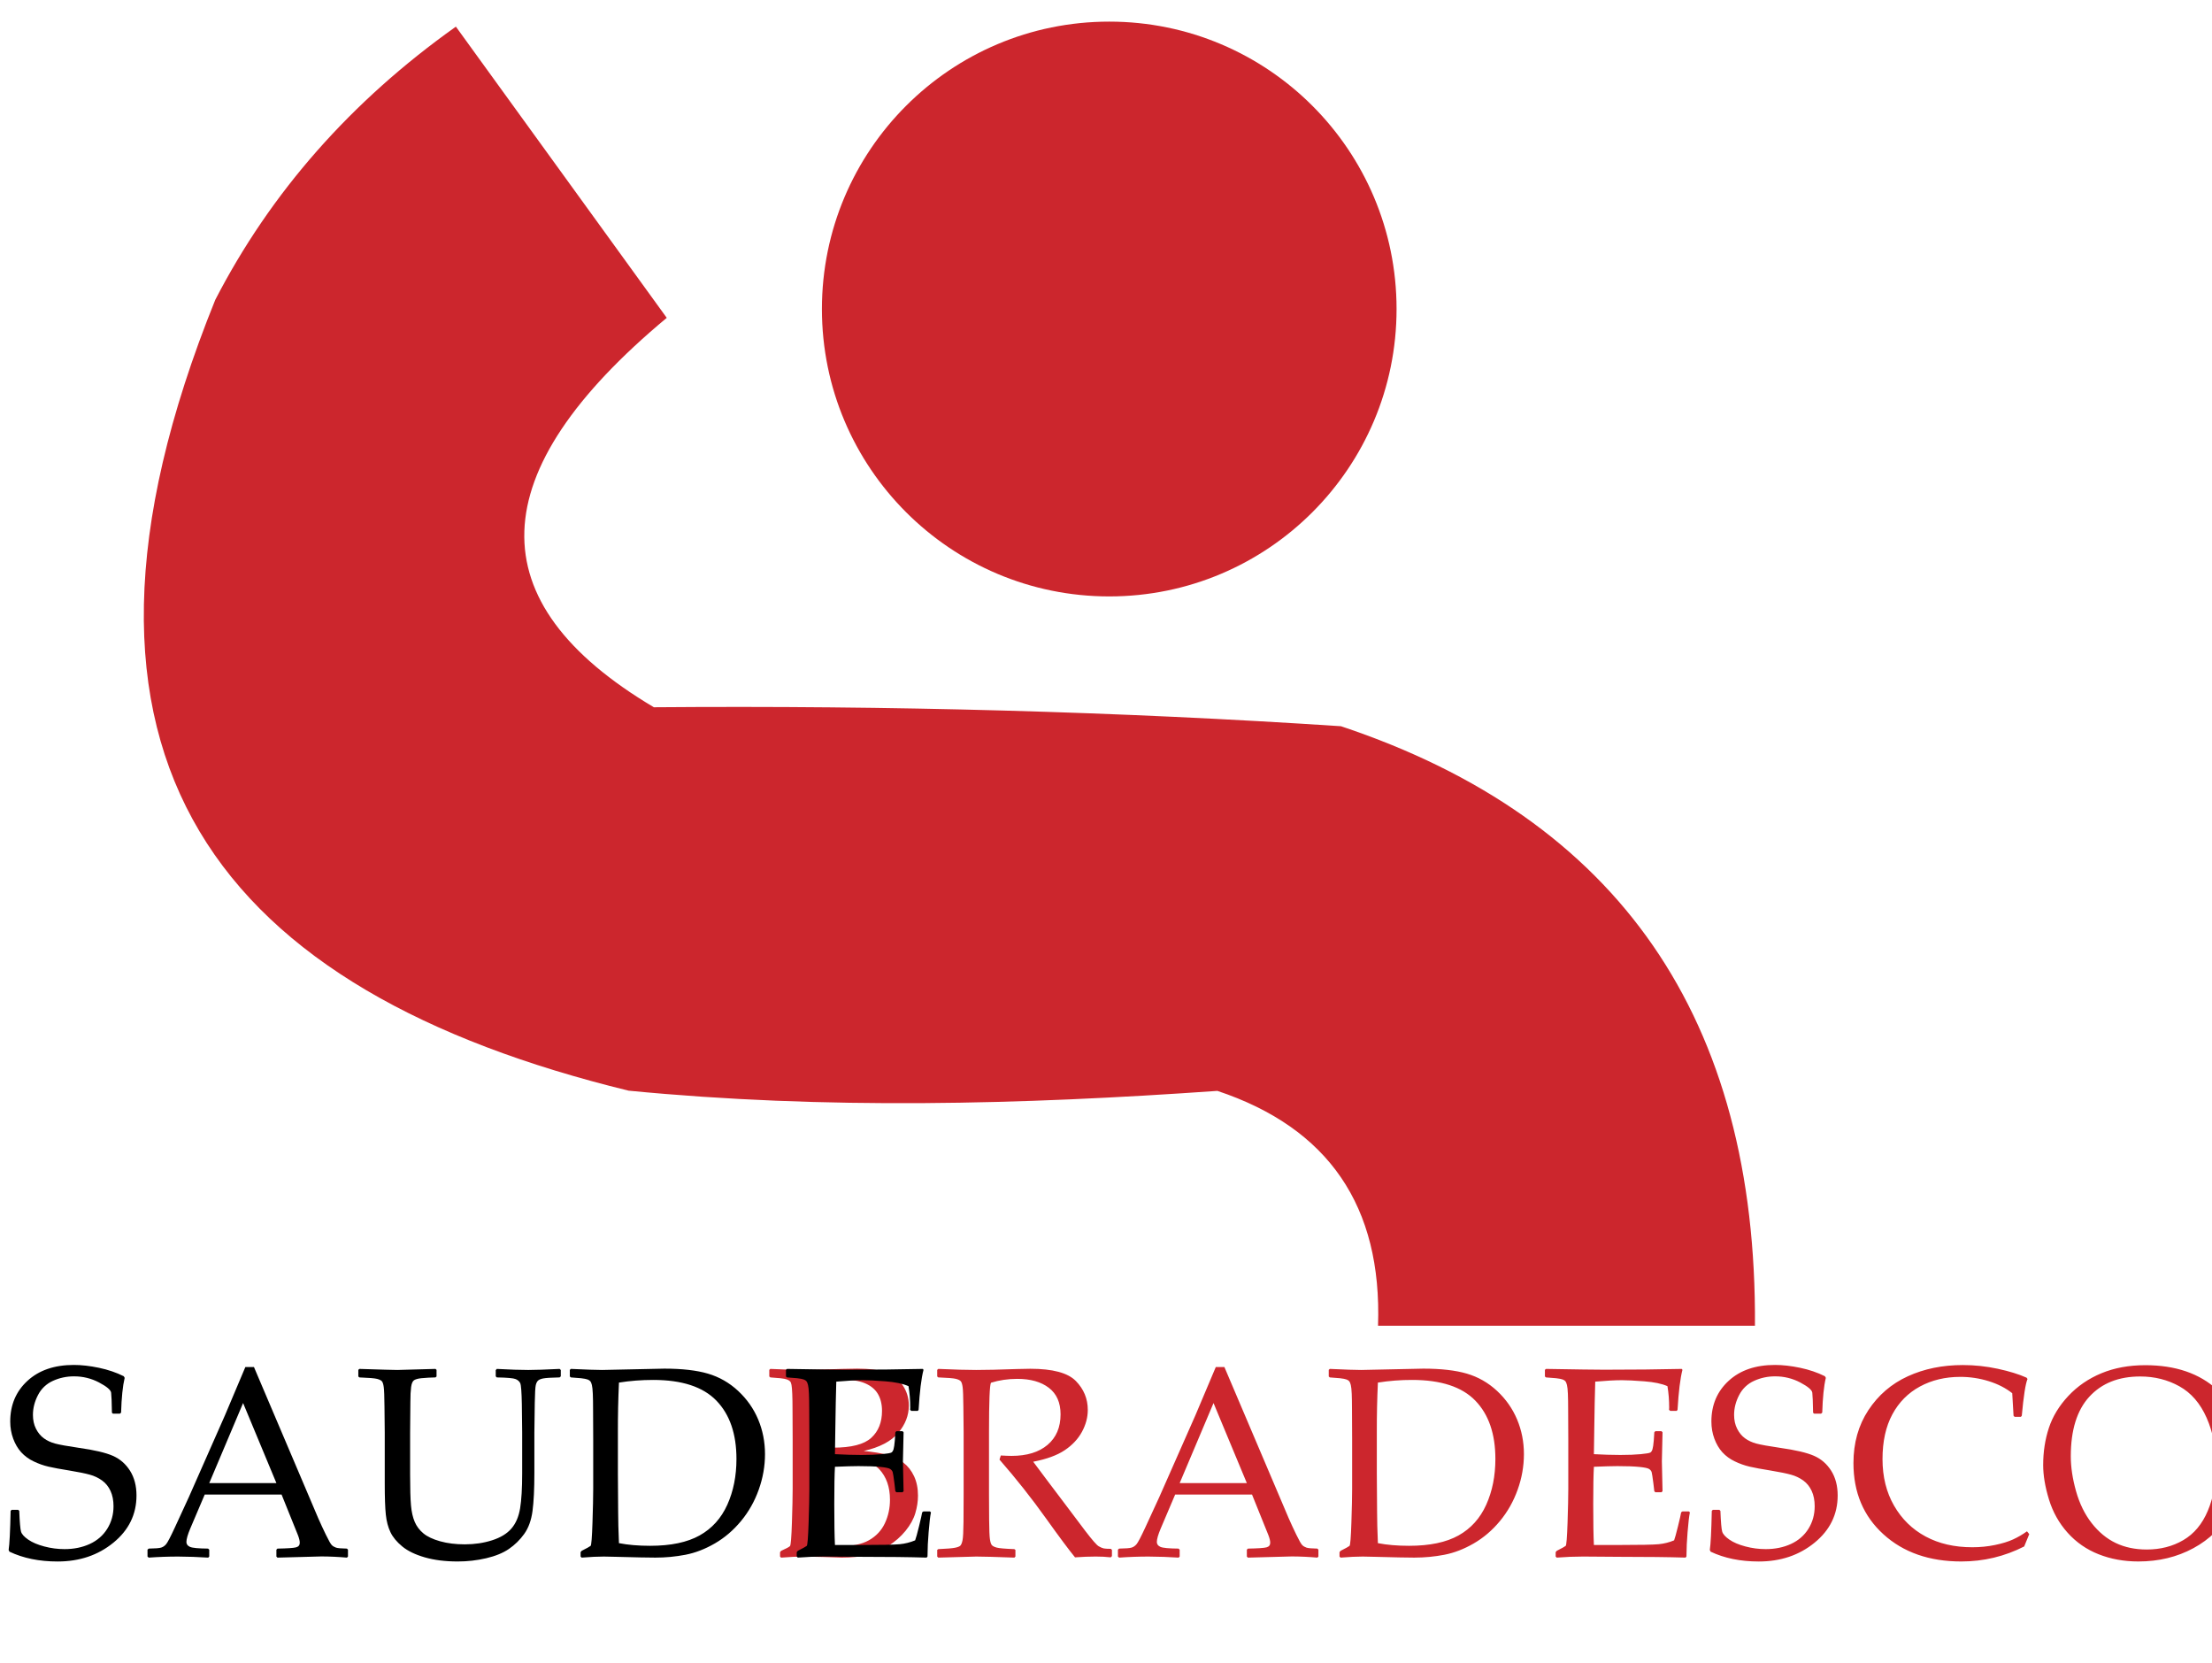
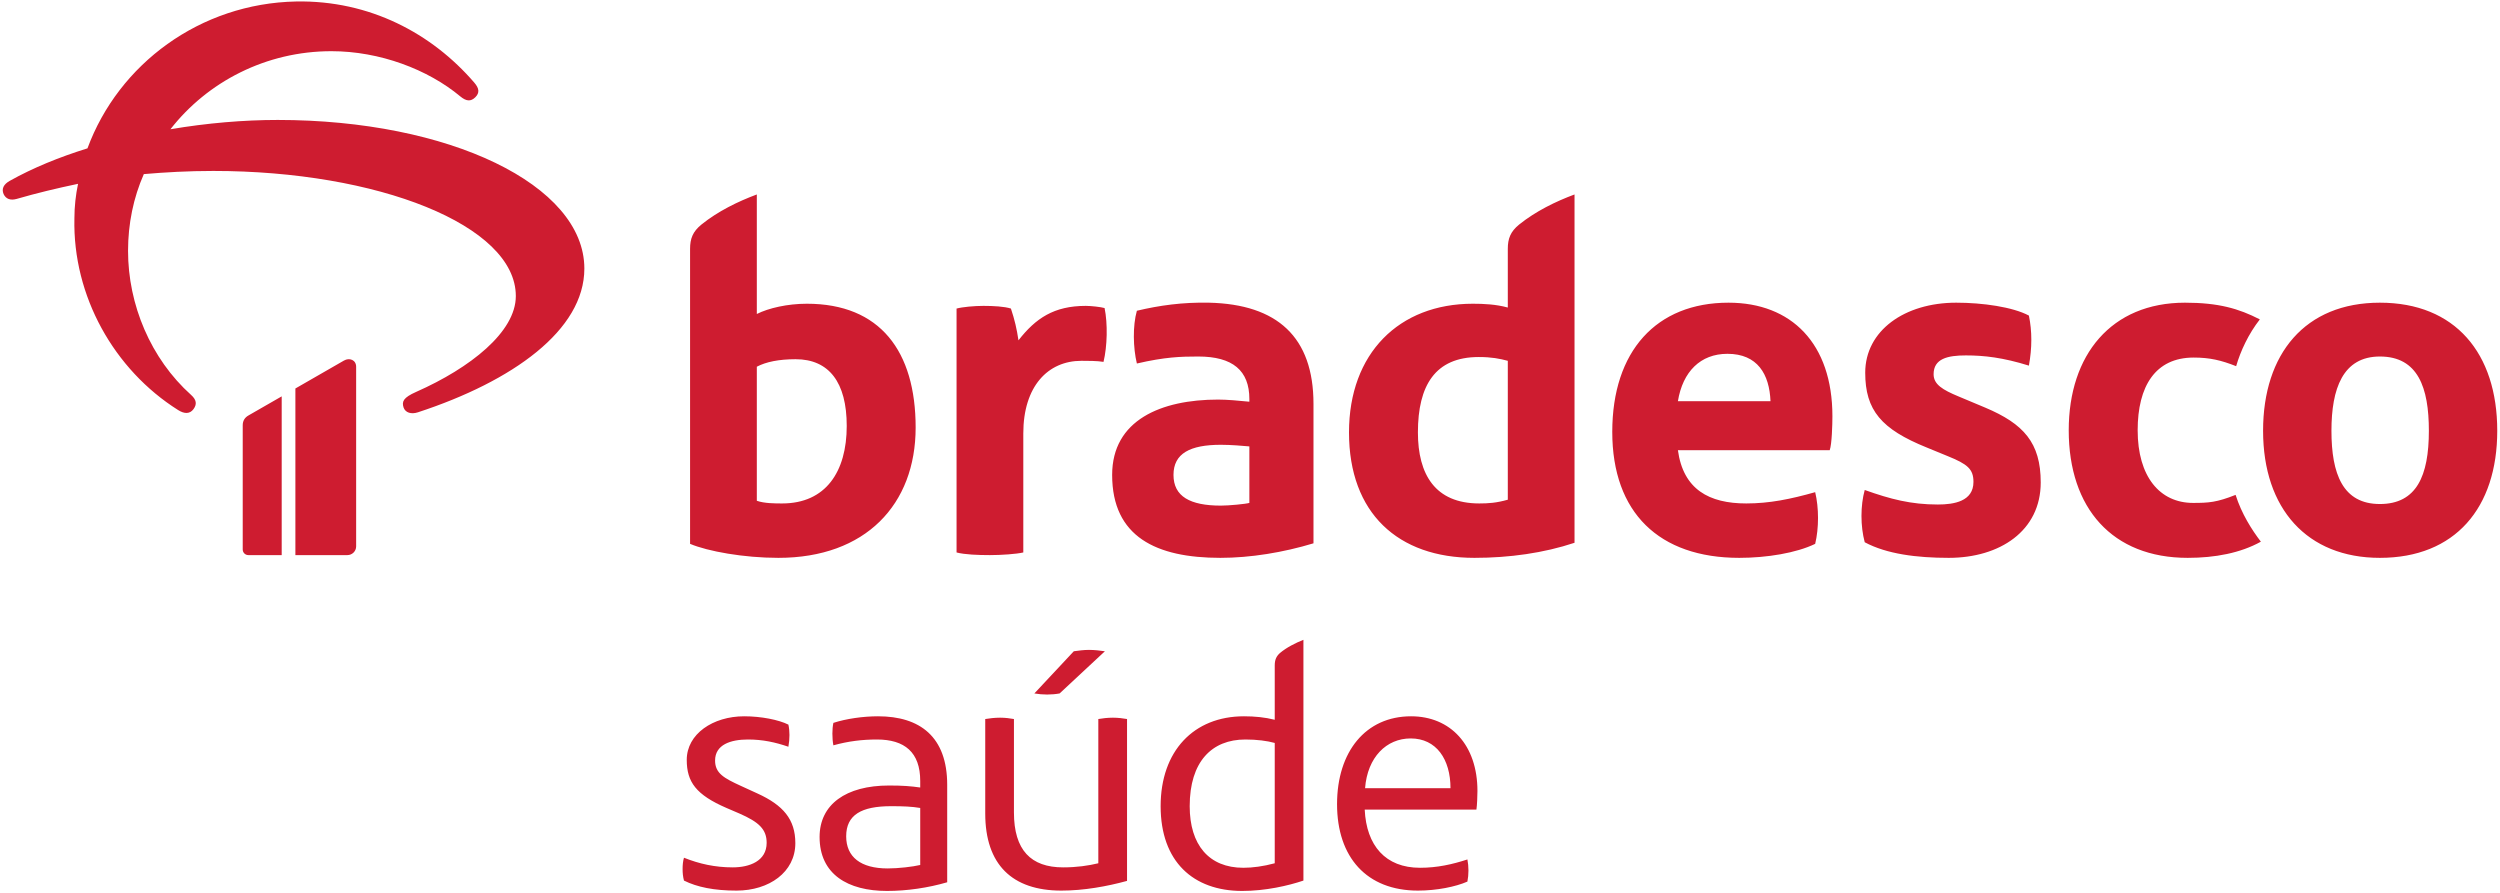
- <svg xmlns="http://www.w3.org/2000/svg" viewBox="7 25 314 236">
-   <path d="M164.461 28.068c22.521 0 40.785 18.265 40.785 40.786s-18.264 40.786-40.785 40.786c-22.522 0-40.787-18.265-40.787-40.786s18.265-40.786 40.787-40.786z" fill-rule="evenodd" clip-rule="evenodd" fill="#cc262d" />
-   <path d="M197.354 128.061c39.469 13.156 59.059 41.516 58.766 85.08h-53.504c.584-16.959-7.018-28.068-22.805-33.33-27.863 1.959-55.727 2.682-83.586-.031-57.716-14.092-85.165-46.676-58.668-112.228C45.434 52.29 56.82 39.367 71.713 28.781l29.934 41.324c-26.339 21.93-26.95 40.352-1.829 55.264 33.681-.272 66.192.624 97.536 2.692z" fill-rule="evenodd" clip-rule="evenodd" fill="#cc262d" />
-   <g fill="#cc262d">
-     <path d="M116.354 220.474l-.151-.132v-.942l.151-.132c2.148.101 3.807.15 4.975.15.44 0 2.18-.05 5.221-.15a94.84 94.84 0 0 1 2.129-.038c1.696 0 3.041.17 4.033.509.993.34 1.791.939 2.394 1.8.603.861.905 1.838.905 2.931 0 1.395-.503 2.688-1.508 3.882s-2.639 2.049-4.9 2.563c1.357.126 2.475.308 3.354.547.879.238 1.64.605 2.28 1.103.641.496 1.146 1.14 1.517 1.932.371.791.556 1.708.556 2.751 0 .817-.126 1.646-.377 2.488-.251.842-.713 1.677-1.385 2.506a9.654 9.654 0 0 1-2.44 2.13 10.774 10.774 0 0 1-2.931 1.281c-.999.264-2.24.396-3.722.396-.302 0-1.206-.031-2.714-.094a347.352 347.352 0 0 0-2.714-.057c-.854 0-1.904.05-3.147.15l-.151-.15v-.622l.151-.188c.729-.326 1.149-.553 1.263-.679.113-.125.204-1.237.273-3.335.069-2.099.104-3.7.104-4.806v-6.917l-.019-4.277c0-.93-.013-1.688-.038-2.271-.025-.584-.06-1.002-.104-1.253-.044-.251-.116-.427-.217-.528a1.199 1.199 0 0 0-.424-.254c-.183-.069-.494-.129-.933-.179l-1.431-.115zm6.766 9.893c.628.051 1.338.076 2.13.076 2.601 0 4.41-.465 5.428-1.396 1.018-.929 1.526-2.204 1.526-3.825 0-.942-.195-1.743-.584-2.403-.39-.659-1.002-1.165-1.838-1.517s-1.969-.527-3.402-.527c-1.168 0-2.199.094-3.091.282-.113 1.131-.169 3.104-.169 5.918v3.392zm.037 13.739c.967.226 1.96.339 2.978.339 1.796 0 3.204-.289 4.221-.867 1.018-.577 1.769-1.378 2.252-2.402.483-1.024.726-2.14.726-3.346 0-1.809-.512-3.257-1.536-4.344-1.024-1.086-3.239-1.63-6.643-1.63-.565 0-1.244.025-2.036.075v6.427l.038 5.748zM140.044 219.399l.151-.132c2.299.101 4.09.15 5.371.15 1.42 0 3.336-.044 5.748-.132a78.633 78.633 0 0 1 1.941-.038c3.179 0 5.333.578 6.464 1.734s1.696 2.525 1.696 4.108c0 1.056-.277 2.092-.83 3.109s-1.37 1.888-2.45 2.61c-1.081.723-2.57 1.266-4.467 1.63.352.49.986 1.338 1.903 2.544l2.676 3.543a337.427 337.427 0 0 0 2.79 3.704c.992 1.3 1.633 2.035 1.922 2.204.289.17.537.273.744.312.207.037.537.057.99.057l.15.15v.886l-.17.17a17.684 17.684 0 0 0-2.148-.113c-.892 0-1.866.038-2.921.113-.867-1.056-2.23-2.884-4.089-5.484a108.497 108.497 0 0 0-6.634-8.387l.188-.584c.653.038 1.162.057 1.527.057 2.173 0 3.876-.521 5.107-1.564 1.231-1.042 1.847-2.487 1.847-4.334 0-1.659-.553-2.912-1.658-3.76-1.106-.849-2.601-1.272-4.486-1.272-1.319 0-2.563.183-3.731.547-.188.276-.283 2.632-.283 7.067v8.726l.019 3.675c.012 1.42.05 2.337.113 2.751.063.415.154.691.273.829.119.139.349.255.688.349.339.095 1.175.167 2.506.217l.151.113v.942l-.151.15c-.063 0-1.168-.037-3.317-.112a79.802 79.802 0 0 0-2.092-.038c-.39 0-2.187.05-5.39.15l-.151-.15v-.942l.151-.113c1.168-.05 1.947-.112 2.337-.188.389-.075.65-.172.782-.292.132-.119.238-.373.32-.763.082-.39.128-1.257.141-2.602l.019-3.976v-8.726l-.038-3.676c-.013-1.432-.047-2.355-.104-2.77-.057-.415-.145-.691-.264-.83-.12-.138-.349-.251-.688-.339-.339-.088-1.175-.157-2.506-.207l-.151-.132v-.941zM165.863 246.047l-.17-.15v-.98l.17-.15c.918-.013 1.508-.06 1.771-.142.264-.081.5-.244.707-.489s.625-1.046 1.254-2.403l1.979-4.297 5.127-11.609c.967-2.273 1.928-4.548 2.883-6.821h1.225l8.049 18.921 1.074 2.525c.312.716.674 1.495 1.082 2.337s.691 1.338.85 1.488c.156.151.352.268.584.349.232.082.75.129 1.555.142l.15.15v.98l-.15.15a43.377 43.377 0 0 0-3.6-.169c-2.086.062-4.172.119-6.258.169l-.15-.15v-.98l.15-.15c1.408-.025 2.287-.085 2.639-.179.352-.095.527-.312.527-.65 0-.276-.088-.641-.264-1.093l-2.318-5.748h-10.912l-2.053 4.824c-.365.867-.547 1.502-.547 1.903 0 .314.17.547.508.697.34.151 1.193.232 2.564.245l.168.15v.98l-.15.15a69.446 69.446 0 0 0-4.26-.15 57.885 57.885 0 0 0-4.184.15zm8.594-10.572h9.537l-4.73-11.364-4.807 11.364zM195.621 219.399l.15-.132c2.174.101 3.656.15 4.449.15l8.82-.188c2.512 0 4.572.235 6.182.707 1.607.471 3.037 1.288 4.287 2.45s2.197 2.513 2.846 4.052c.646 1.539.971 3.182.971 4.928a14.87 14.87 0 0 1-.887 5.032c-.59 1.658-1.43 3.145-2.516 4.457s-2.324 2.371-3.713 3.175c-1.389.805-2.779 1.342-4.174 1.611-1.395.271-2.82.405-4.279.405-.979 0-2.826-.037-5.539-.112a81.303 81.303 0 0 0-1.773-.038c-.865 0-1.916.05-3.146.15l-.15-.15v-.622l.15-.188c.742-.377 1.166-.612 1.271-.706.107-.095.195-1.194.264-3.299.07-2.104.105-3.709.105-4.814v-6.917l-.02-4.277c0-.93-.014-1.688-.037-2.271-.025-.584-.07-1.002-.133-1.253s-.135-.427-.217-.528c-.082-.1-.213-.185-.396-.254-.182-.069-.492-.129-.932-.179l-1.434-.113-.15-.132v-.944zm6.975 24.594c1.281.251 2.756.377 4.428.377 2.928 0 5.268-.49 7.021-1.47 1.752-.98 3.062-2.432 3.928-4.354.867-1.923 1.301-4.09 1.301-6.502 0-3.556-.949-6.313-2.846-8.273s-4.887-2.94-8.971-2.94a30.5 30.5 0 0 0-4.861.377 142.554 142.554 0 0 0-.152 6.974v5.917l.039 5.541c-.001 1.081.037 2.532.113 4.353zM226.305 219.399l.15-.132c4.309.075 7.066.113 8.273.113 4.121 0 7.789-.038 11.006-.113l.094.132c-.312 1.206-.545 3.097-.697 5.673l-.113.15h-.922l-.17-.15c.012-.113.018-.214.018-.302 0-1.068-.08-2.086-.244-3.054-.791-.352-1.889-.58-3.289-.688-1.4-.106-2.453-.16-3.156-.16-.992 0-2.262.069-3.807.207l-.076 3.016-.057 3.449-.057 3.825a68.37 68.37 0 0 0 3.752.113c1.154 0 2.123-.038 2.902-.113.777-.075 1.234-.153 1.365-.235.133-.082.232-.238.301-.472.07-.231.129-.644.18-1.234l.076-1.168.15-.15h.867l.15.15a485.461 485.461 0 0 1-.094 4.127l.094 4.24-.15.151h-.867l-.15-.151-.133-1.131c-.113-.879-.195-1.403-.244-1.573-.051-.17-.168-.317-.35-.442-.182-.126-.65-.227-1.404-.302s-1.789-.113-3.109-.113c-.729 0-1.84.031-3.336.094-.062 1.056-.094 2.815-.094 5.277 0 2.639.031 4.579.094 5.823h3.469c3.053 0 4.963-.038 5.729-.113s1.496-.257 2.188-.546c.111-.289.297-.958.555-2.008.258-1.049.406-1.705.443-1.969l.188-.132h.906l.15.132c-.113.54-.223 1.482-.33 2.826a44.431 44.431 0 0 0-.16 3.449l-.133.15c-2.398-.075-5.541-.112-9.422-.112l-5.127-.038c-1.193 0-2.438.05-3.732.15l-.15-.15v-.622l.15-.188c.742-.377 1.166-.612 1.273-.706.105-.095.193-1.194.264-3.299.068-2.104.104-3.709.104-4.814v-6.917l-.02-4.277c0-.93-.012-1.688-.037-2.271s-.068-1.002-.133-1.253c-.062-.251-.135-.427-.217-.528-.08-.1-.213-.185-.395-.254s-.494-.129-.934-.179l-1.432-.113-.15-.132v-.943zM249.994 239.413l.15-.15h.924l.15.15c.062 1.608.148 2.592.256 2.95.105.357.445.734 1.018 1.13.57.396 1.33.72 2.279.971.949.252 1.906.377 2.875.377 1.33 0 2.527-.245 3.59-.734 1.061-.49 1.887-1.209 2.479-2.158.59-.948.885-2.014.885-3.194 0-.829-.141-1.552-.424-2.167s-.678-1.109-1.188-1.479a5.377 5.377 0 0 0-1.742-.829c-.654-.183-1.627-.38-2.922-.594-1.256-.201-2.24-.383-2.949-.547a10.036 10.036 0 0 1-2.121-.754 5.65 5.65 0 0 1-1.762-1.291c-.471-.521-.848-1.162-1.131-1.922s-.424-1.573-.424-2.44c0-2.35.816-4.275 2.451-5.776 1.633-1.501 3.824-2.252 6.576-2.252 1.094 0 2.283.135 3.572.405 1.287.271 2.459.669 3.514 1.196l.133.227c-.277 1.156-.447 2.802-.51 4.938l-.17.15h-.979l-.15-.132c-.025-1.508-.064-2.456-.113-2.846-.051-.39-.623-.873-1.715-1.451a7.52 7.52 0 0 0-3.562-.867 7.077 7.077 0 0 0-2.996.642 4.369 4.369 0 0 0-2.111 2.016c-.479.918-.717 1.854-.717 2.809 0 .741.145 1.397.434 1.97.289.571.662 1.023 1.121 1.356s.992.581 1.602.744c.609.164 1.725.365 3.346.604 2.225.314 3.842.694 4.854 1.14 1.012.446 1.822 1.153 2.432 2.12.609.968.914 2.137.914 3.506 0 2.676-1.09 4.906-3.27 6.69-2.182 1.784-4.822 2.676-7.926 2.676-2.602 0-4.881-.465-6.842-1.395l-.113-.245c.126-.794.22-2.642.282-5.544zM295.057 242.712l-.717 1.752c-2.789 1.42-5.768 2.13-8.934 2.13-4.535 0-8.221-1.288-11.053-3.863-2.834-2.575-4.25-5.942-4.25-10.102 0-2.864.707-5.368 2.119-7.51 1.414-2.143 3.279-3.744 5.598-4.806s4.922-1.593 7.812-1.593c1.67 0 3.322.176 4.957.527 1.633.353 2.996.773 4.09 1.263l.131.188c-.289.704-.559 2.444-.811 5.221l-.131.15h-.887l-.15-.15-.188-3.204c-.918-.729-2.027-1.297-3.328-1.705a13.478 13.478 0 0 0-4.061-.612c-2.123 0-4.027.455-5.711 1.366s-2.99 2.23-3.92 3.957c-.93 1.728-1.395 3.842-1.395 6.342 0 2.513.547 4.718 1.641 6.615 1.092 1.897 2.584 3.354 4.475 4.372s4.1 1.526 6.625 1.526c1.119 0 2.193-.106 3.223-.32 1.031-.214 1.889-.478 2.572-.791a11.694 11.694 0 0 0 1.971-1.15l.322.397zM297.035 232.912c0-1.885.27-3.644.811-5.277.539-1.633 1.461-3.144 2.76-4.532 1.301-1.389 2.869-2.463 4.703-3.223s3.908-1.141 6.219-1.141c4.285 0 7.695 1.166 10.234 3.496 2.537 2.331 3.807 5.513 3.807 9.546 0 2.839-.621 5.39-1.865 7.651s-3.025 4.021-5.344 5.276c-2.318 1.257-4.922 1.885-7.811 1.885-2.049 0-3.934-.343-5.654-1.027a11.507 11.507 0 0 1-4.4-3.062c-1.213-1.356-2.092-2.927-2.639-4.711s-.821-3.411-.821-4.881zm3.92-1.244c0 1.533.248 3.182.744 4.947.496 1.765 1.238 3.279 2.225 4.542.986 1.262 2.123 2.201 3.41 2.817 1.289.615 2.756.923 4.4.923 1.947 0 3.682-.445 5.203-1.338 1.52-.892 2.676-2.277 3.467-4.155s1.188-3.986 1.188-6.323c0-2.537-.453-4.83-1.357-6.879-.904-2.047-2.191-3.536-3.863-4.466-1.67-.93-3.523-1.395-5.559-1.395-3.055 0-5.461.955-7.219 2.864-1.76 1.911-2.639 4.732-2.639 8.463z" />
+ <svg xmlns="http://www.w3.org/2000/svg" width="539" height="192.5" viewBox="80.5 253.8 539 192.5" xml:space="preserve" id="svg2" version="1.1">
+   <defs id="defs6" />
+   <g id="g58" transform="matrix(4.100903,0,0,-4.100903,312.0116,394.2119)" style="fill:#ce1c30;fill-opacity:1">
+     <path d="m 0,0 -2.074,-2.218 c 0.22,-0.037 0.454,-0.057 0.673,-0.057 0.217,0 0.455,0.02 0.654,0.057 L 1.635,0 C 1.381,0.035 1.089,0.072 0.798,0.072 0.525,0.072 0.252,0.035 0,0 M 22.817,7.968 C 22.223,7.799 21.796,7.771 21.315,7.771 c -2.32,0 -3.224,1.527 -3.224,3.736 0,2.461 0.904,3.962 3.197,3.962 0.679,0 1.104,-0.085 1.529,-0.199 z m 0,13.187 v -3.084 c -0.623,0.171 -1.275,0.2 -1.839,0.2 -3.877,0 -6.51,-2.606 -6.51,-6.764 0,-4.245 2.575,-6.596 6.594,-6.596 1.84,0 3.651,0.255 5.263,0.792 v 18.313 c -0.99,-0.37 -2.036,-0.877 -2.914,-1.584 -0.454,-0.37 -0.594,-0.738 -0.594,-1.277 M 1.289,-3.563 v -7.583 c -0.526,-0.126 -1.127,-0.216 -1.852,-0.216 -1.693,0 -2.584,0.908 -2.584,2.888 v 4.911 c -0.201,0.036 -0.454,0.071 -0.726,0.071 -0.273,0 -0.583,-0.035 -0.783,-0.071 v -4.965 c 0,-2.691 1.418,-4.055 4.002,-4.055 1.179,0 2.397,0.22 3.453,0.51 v 8.51 c -0.199,0.036 -0.473,0.071 -0.745,0.071 -0.273,0 -0.566,-0.035 -0.765,-0.071 m 9.275,-7.583 c -0.601,-0.162 -1.163,-0.237 -1.652,-0.237 -1.804,0 -2.819,1.201 -2.819,3.238 0,2.344 1.163,3.506 2.926,3.506 0.618,0 1.146,-0.071 1.545,-0.181 z m 0,10.399 v -2.855 c -0.51,0.13 -1.053,0.183 -1.617,0.183 -2.637,0 -4.382,-1.819 -4.382,-4.726 0,-2.909 1.709,-4.456 4.29,-4.456 1.219,0 2.419,0.274 3.217,0.545 V 0.602 C 11.655,0.436 11.183,0.199 10.837,-0.094 10.654,-0.258 10.564,-0.438 10.564,-0.747 M 9.23,7.799 C 9.033,7.741 8.157,7.657 7.732,7.657 c -1.615,0 -2.491,0.48 -2.491,1.614 0,1.132 0.876,1.584 2.491,1.584 0.538,0 1.161,-0.056 1.498,-0.085 z M 7.108,18.326 c -1.386,0.028 -2.602,-0.141 -3.792,-0.424 -0.225,-0.793 -0.199,-1.953 0,-2.774 1.471,0.341 2.293,0.368 3.228,0.368 1.81,0 2.686,-0.737 2.686,-2.236 v -0.14 c -0.536,0.055 -1.187,0.112 -1.64,0.112 -3,0 -5.574,-1.076 -5.574,-3.961 0,-3.254 2.319,-4.36 5.688,-4.36 1.584,0 3.31,0.283 4.897,0.764 v 7.331 c 0,3.511 -1.898,5.236 -5.493,5.32 M 68.665,7.741 c -1.952,0 -2.546,1.586 -2.546,3.851 0,2.208 0.594,3.904 2.546,3.904 2.009,0 2.576,-1.641 2.576,-3.904 0,-2.379 -0.651,-3.851 -2.576,-3.851 m 0,10.585 c -3.933,0 -6.14,-2.688 -6.14,-6.734 0,-4.105 2.32,-6.681 6.14,-6.681 3.962,0 6.171,2.634 6.171,6.681 0,4.073 -2.209,6.734 -6.171,6.734 M 58.845,7.799 c -1.754,0 -2.914,1.387 -2.914,3.819 0,2.321 0.933,3.823 2.943,3.823 0.849,0 1.442,-0.141 2.235,-0.453 0.228,0.791 0.65,1.699 1.245,2.459 -1.104,0.57 -2.179,0.879 -3.934,0.879 -3.877,0 -6.113,-2.743 -6.113,-6.708 0,-4.102 2.294,-6.707 6.255,-6.707 1.444,0 2.775,0.255 3.847,0.85 C 61.931,6.385 61.392,7.233 61.08,8.222 60.09,7.828 59.666,7.799 58.845,7.799 m -10.923,5.008 -1.417,0.594 c -0.82,0.342 -1.302,0.624 -1.302,1.162 0,0.821 0.735,0.991 1.698,0.991 0.962,0 1.953,-0.113 3.312,-0.537 0.17,0.932 0.17,1.809 0,2.631 -0.849,0.453 -2.434,0.678 -3.82,0.678 -2.717,0 -4.785,-1.471 -4.785,-3.68 0,-1.979 0.85,-2.97 3.229,-3.932 l 1.101,-0.452 c 1.049,-0.425 1.36,-0.681 1.36,-1.36 0,-1.019 -1.02,-1.187 -1.869,-1.187 -1.415,0 -2.491,0.281 -3.847,0.764 -0.228,-0.822 -0.228,-1.898 0,-2.748 1.159,-0.621 2.744,-0.82 4.415,-0.82 2.688,0 4.838,1.416 4.838,3.964 0,2.093 -0.904,3.083 -2.913,3.932 m -16.162,0.34 c 0.254,1.556 1.188,2.491 2.603,2.491 1.586,0 2.208,-1.075 2.265,-2.491 z m 2.66,5.179 c -3.793,0 -6.111,-2.547 -6.111,-6.792 0,-4.247 2.46,-6.623 6.678,-6.623 1.443,0 2.999,0.255 3.99,0.736 0.199,0.822 0.199,1.898 0,2.717 -1.302,-0.368 -2.406,-0.593 -3.623,-0.593 -1.953,0 -3.312,0.735 -3.594,2.8 h 7.981 c 0.114,0.312 0.142,1.359 0.142,1.785 0,3.821 -2.152,5.97 -5.463,5.97 M 15.313,-7.201 c 0.126,1.636 1.125,2.618 2.399,2.618 1.345,0 2.092,-1.091 2.092,-2.618 z m 2.418,3.782 c -2.382,0 -3.891,-1.854 -3.891,-4.619 0,-2.799 1.564,-4.545 4.253,-4.545 0.982,0 1.983,0.201 2.6,0.474 0.036,0.181 0.055,0.381 0.055,0.583 0,0.198 -0.019,0.399 -0.055,0.581 -0.781,-0.256 -1.582,-0.438 -2.49,-0.438 -1.817,0 -2.818,1.162 -2.909,3.057 h 5.873 c 0.034,0.218 0.054,0.726 0.054,0.98 0,2.418 -1.417,3.927 -3.49,3.927 M -16.665,14.96 c 0.481,0.254 1.16,0.394 2.039,0.394 1.755,0 2.688,-1.215 2.688,-3.508 0,-2.407 -1.104,-4.075 -3.396,-4.075 -0.368,0 -0.935,0 -1.331,0.14 z m 8.35,-3.199 c 0,4.018 -1.869,6.51 -5.718,6.51 -1.019,0 -2.008,-0.227 -2.632,-0.539 v 6.284 c -0.991,-0.37 -2.037,-0.877 -2.914,-1.584 -0.453,-0.37 -0.595,-0.738 -0.595,-1.277 V 5.647 c 0.934,-0.395 2.83,-0.736 4.642,-0.736 4.585,0 7.217,2.804 7.217,6.85 m -33.537,16.172 c -1.777,0 -3.722,-0.162 -5.641,-0.489 1.943,2.494 5.025,4.104 8.462,4.104 2.536,0 5.073,-0.955 6.779,-2.379 0.31,-0.256 0.547,-0.279 0.784,-0.046 0.236,0.232 0.212,0.466 -0.049,0.77 -2.227,2.586 -5.499,4.338 -9.364,4.268 -5.049,-0.096 -9.339,-3.288 -10.974,-7.721 -1.494,-0.465 -2.868,-1.027 -4.078,-1.704 -0.332,-0.185 -0.449,-0.419 -0.332,-0.699 0.119,-0.255 0.357,-0.35 0.689,-0.255 1.044,0.303 2.109,0.559 3.225,0.793 -0.121,-0.584 -0.191,-1.19 -0.191,-1.819 -0.094,-4.082 2.085,-7.953 5.453,-10.075 0.33,-0.21 0.615,-0.21 0.806,0.046 0.189,0.255 0.164,0.49 -0.12,0.745 -2.133,1.914 -3.319,4.757 -3.319,7.581 0,1.424 0.285,2.799 0.83,4.033 1.114,0.096 2.323,0.166 3.651,0.166 8.627,0 15.906,-2.845 15.906,-6.578 0,-1.888 -2.394,-3.778 -5.239,-5.038 -0.688,-0.304 -0.759,-0.512 -0.664,-0.816 0.094,-0.279 0.403,-0.373 0.757,-0.257 4.979,1.632 8.749,4.317 8.749,7.557 0,4.406 -7.113,7.813 -16.12,7.813 m 25.212,-35.406 -0.873,0.4 c -0.873,0.401 -1.346,0.654 -1.346,1.328 0,0.835 0.818,1.106 1.728,1.106 0.781,0 1.437,-0.145 2.126,-0.381 0.037,0.2 0.056,0.418 0.056,0.619 0,0.182 -0.019,0.38 -0.056,0.544 -0.509,0.255 -1.434,0.438 -2.325,0.438 -1.637,0 -3.019,-0.928 -3.019,-2.29 0,-1.166 0.49,-1.836 2.089,-2.529 l 0.675,-0.29 c 1.036,-0.453 1.437,-0.835 1.437,-1.543 0,-0.966 -0.911,-1.291 -1.784,-1.291 -0.927,0 -1.744,0.181 -2.563,0.507 -0.054,-0.182 -0.072,-0.381 -0.072,-0.599 0,-0.201 0.018,-0.4 0.072,-0.602 0.691,-0.344 1.582,-0.527 2.764,-0.527 1.71,0 3.091,0.967 3.091,2.493 0,1.253 -0.637,1.997 -2,2.617 m -21.729,22.757 -2.555,-1.469 v -8.76 h 2.732 c 0.254,0 0.462,0.205 0.462,0.457 v 9.444 c 0,0.361 -0.351,0.494 -0.639,0.328 m -5.324,-3.402 V 5.35 c 0,-0.164 0.133,-0.295 0.297,-0.295 h 1.752 v 8.346 l -1.749,-1.005 c -0.186,-0.106 -0.3,-0.273 -0.3,-0.514 M -2.655,5.194 v 6.256 c 0,2.489 1.301,3.82 3.056,3.82 0.312,0 0.849,0 1.161,-0.056 0.199,0.819 0.226,2.01 0.056,2.83 -0.197,0.057 -0.708,0.114 -0.989,0.114 -1.67,0 -2.633,-0.651 -3.538,-1.811 -0.087,0.592 -0.198,1.075 -0.397,1.67 -0.34,0.111 -0.935,0.141 -1.444,0.141 -0.48,0 -1.103,-0.057 -1.414,-0.141 V 5.194 c 0.424,-0.112 1.132,-0.139 1.755,-0.139 0.594,0 1.386,0.055 1.754,0.139 m -5.419,-16.43 c -0.383,-0.092 -1.147,-0.182 -1.71,-0.182 -1.419,0 -2.183,0.602 -2.183,1.69 0,1.128 0.801,1.583 2.363,1.583 0.637,0 1.091,-0.019 1.53,-0.093 z m -2.219,7.817 c -0.783,0 -1.674,-0.127 -2.347,-0.346 -0.035,-0.164 -0.052,-0.362 -0.052,-0.564 0,-0.216 0.017,-0.437 0.052,-0.616 0.784,0.216 1.51,0.306 2.291,0.306 1.455,0 2.275,-0.671 2.275,-2.18 v -0.344 c -0.492,0.071 -0.927,0.105 -1.638,0.105 -2.273,0 -3.653,-0.998 -3.653,-2.705 0,-1.965 1.489,-2.838 3.545,-2.838 1.052,0 2.164,0.164 3.164,0.456 v 5.126 c 0,2.528 -1.437,3.6 -3.637,3.6" style="fill:#ce1c30;fill-opacity:1;fill-rule:nonzero;stroke:none" id="path60" />
  </g>
-   <path d="M8.508 239.413l.151-.15h.923l.151.15c.063 1.608.147 2.592.254 2.95.106.357.446.734 1.018 1.13.572.396 1.332.72 2.281.971a11.14 11.14 0 0 0 2.874.377c1.332 0 2.528-.245 3.59-.734 1.062-.49 1.887-1.209 2.478-2.158.59-.948.886-2.014.886-3.194 0-.829-.141-1.552-.424-2.167s-.679-1.109-1.188-1.479a5.382 5.382 0 0 0-1.743-.829c-.653-.183-1.627-.38-2.921-.594-1.256-.201-2.24-.383-2.949-.547a10.008 10.008 0 0 1-2.12-.754 5.64 5.64 0 0 1-1.762-1.291c-.471-.521-.848-1.162-1.131-1.922s-.424-1.573-.424-2.44c0-2.35.817-4.275 2.45-5.776s3.826-2.252 6.578-2.252c1.093 0 2.283.135 3.571.405 1.288.271 2.459.669 3.515 1.196l.132.227c-.277 1.156-.446 2.802-.509 4.938l-.169.15h-.98l-.151-.132c-.025-1.508-.063-2.456-.113-2.846-.051-.39-.622-.873-1.715-1.451a7.513 7.513 0 0 0-3.562-.867 7.082 7.082 0 0 0-2.997.642 4.386 4.386 0 0 0-2.111 2.016c-.478.918-.716 1.854-.716 2.809 0 .741.144 1.397.433 1.97.289.571.663 1.023 1.122 1.356.458.333.992.581 1.602.744.609.164 1.724.365 3.345.604 2.224.314 3.841.694 4.853 1.14 1.011.446 1.821 1.153 2.431 2.12.609.968.914 2.137.914 3.506 0 2.676-1.09 4.906-3.27 6.69-2.18 1.784-4.822 2.676-7.925 2.676-2.601 0-4.881-.465-6.841-1.395l-.113-.245c.125-.794.219-2.642.282-5.544zM28.108 246.047l-.169-.15v-.98l.169-.15c.917-.013 1.508-.06 1.771-.142.264-.081.5-.244.707-.489.207-.245.625-1.046 1.253-2.403l1.979-4.297 5.126-11.609c.967-2.273 1.929-4.548 2.883-6.821h1.225l8.047 18.921 1.074 2.525a66.58 66.58 0 0 0 1.084 2.337c.408.842.691 1.338.848 1.488.157.151.352.268.584.349.232.082.75.129 1.555.142l.151.15v.98l-.151.15a43.396 43.396 0 0 0-3.6-.169c-2.085.062-4.171.119-6.257.169l-.151-.15v-.98l.151-.15c1.407-.025 2.287-.085 2.639-.179.352-.095.527-.312.527-.65 0-.276-.088-.641-.264-1.093l-2.318-5.748h-10.91l-2.054 4.824c-.364.867-.546 1.502-.546 1.903 0 .314.169.547.509.697.339.151 1.193.232 2.563.245l.17.15v.98l-.151.15a69.443 69.443 0 0 0-4.259-.15 57.852 57.852 0 0 0-4.185.15zm8.594-10.572h9.536l-4.73-11.364-4.806 11.364zM57.867 219.399l.151-.132c3.116.101 4.912.15 5.39.15.427 0 2.23-.05 5.409-.15l.151.132v.942l-.151.132a27.34 27.34 0 0 0-2.007.113c-.471.05-.813.145-1.027.282-.214.139-.355.462-.424.971-.069.509-.104 1.216-.104 2.12l-.038 4.335v5.992c0 1.973.041 3.421.123 4.345.082.923.257 1.702.528 2.337.27.634.681 1.181 1.234 1.639.553.459 1.344.833 2.375 1.122s2.199.434 3.505.434c1.382 0 2.673-.191 3.873-.575 1.2-.383 2.114-.939 2.742-1.668.628-.729 1.04-1.687 1.234-2.874s.292-2.836.292-4.947v-5.804c0-.98-.016-2.328-.047-4.043-.032-1.715-.107-2.701-.226-2.959-.12-.257-.339-.452-.66-.584s-1.209-.21-2.667-.235l-.151-.151v-.886l.151-.169c1.859.101 3.348.15 4.467.15.955 0 2.438-.05 4.448-.15l.169.15v.904l-.169.151c-1.181.025-1.951.072-2.309.142-.358.068-.61.173-.754.311-.145.139-.251.352-.32.641-.069.289-.117 1.118-.142 2.487l-.057 4.241v5.729c0 2.287-.088 4.09-.264 5.409-.176 1.319-.569 2.402-1.178 3.251a8.725 8.725 0 0 1-2.167 2.129c-.836.572-1.907 1.012-3.213 1.319a17.691 17.691 0 0 1-4.071.462c-1.759 0-3.314-.195-4.665-.584-1.351-.39-2.416-.905-3.194-1.546-.779-.641-1.338-1.315-1.677-2.025-.339-.71-.56-1.546-.66-2.507-.101-.961-.151-2.428-.151-4.4v-7.236l-.038-3.676c-.013-1.432-.047-2.355-.104-2.77-.056-.415-.145-.691-.264-.83-.12-.138-.349-.251-.688-.339s-1.175-.157-2.506-.207l-.151-.132v-.943zM87.889 219.399l.151-.132c2.173.101 3.656.15 4.448.15l8.82-.188c2.513 0 4.573.235 6.182.707 1.608.471 3.038 1.288 4.288 2.45s2.199 2.513 2.846 4.052c.647 1.539.97 3.182.97 4.928 0 1.696-.295 3.374-.886 5.032s-1.429 3.145-2.516 4.457-2.324 2.371-3.712 3.175c-1.389.805-2.78 1.342-4.175 1.611a22.381 22.381 0 0 1-4.278.405c-.98 0-2.827-.037-5.541-.112a81.08 81.08 0 0 0-1.771-.038c-.867 0-1.916.05-3.147.15l-.151-.15v-.622l.151-.188c.741-.377 1.166-.612 1.272-.706.107-.095.195-1.194.264-3.299.069-2.104.104-3.709.104-4.814v-6.917l-.019-4.277c0-.93-.012-1.688-.038-2.271s-.069-1.002-.132-1.253-.135-.427-.217-.528c-.082-.1-.214-.185-.396-.254-.183-.069-.493-.129-.933-.179l-1.432-.113-.151-.132v-.944zm6.973 24.594c1.282.251 2.758.377 4.429.377 2.928 0 5.268-.49 7.021-1.47 1.753-.98 3.062-2.432 3.93-4.354.867-1.923 1.3-4.09 1.3-6.502 0-3.556-.949-6.313-2.846-8.273-1.897-1.96-4.888-2.94-8.971-2.94-1.684 0-3.305.126-4.862.377a143.916 143.916 0 0 0-.151 6.974v5.917l.038 5.541c-.001 1.081.037 2.532.112 4.353zM118.571 219.399l.15-.132c4.31.075 7.067.113 8.274.113 4.121 0 7.79-.038 11.006-.113l.094.132c-.314 1.206-.547 3.097-.697 5.673l-.113.15h-.923l-.17-.15c.013-.113.019-.214.019-.302 0-1.068-.082-2.086-.245-3.054-.792-.352-1.888-.58-3.289-.688-1.401-.106-2.453-.16-3.157-.16-.993 0-2.262.069-3.807.207l-.075 3.016-.057 3.449-.057 3.825c1.357.075 2.607.113 3.75.113 1.156 0 2.123-.038 2.902-.113.779-.075 1.234-.153 1.366-.235.132-.082.232-.238.302-.472.069-.231.128-.644.179-1.234l.075-1.168.151-.15h.867l.151.15a485.461 485.461 0 0 1-.094 4.127l.094 4.24-.151.151h-.867l-.151-.151-.132-1.131c-.113-.879-.195-1.403-.245-1.573s-.167-.317-.349-.442c-.182-.126-.65-.227-1.404-.302-.753-.075-1.79-.113-3.109-.113-.729 0-1.841.031-3.336.094-.063 1.056-.094 2.815-.094 5.277 0 2.639.031 4.579.094 5.823h3.468c3.053 0 4.963-.038 5.729-.113a7.537 7.537 0 0 0 2.186-.546c.113-.289.298-.958.556-2.008.257-1.049.405-1.705.443-1.969l.188-.132H139l.151.132c-.113.54-.223 1.482-.33 2.826a44.431 44.431 0 0 0-.16 3.449l-.132.15c-2.4-.075-5.541-.112-9.423-.112l-5.126-.038c-1.194 0-2.438.05-3.731.15l-.151-.15v-.622l.151-.188c.741-.377 1.165-.612 1.272-.706.106-.095.195-1.194.264-3.299.069-2.104.104-3.709.104-4.814v-6.917l-.019-4.277c0-.93-.013-1.688-.038-2.271-.025-.584-.069-1.002-.132-1.253-.063-.251-.135-.427-.217-.528-.082-.1-.214-.185-.396-.254s-.493-.129-.933-.179l-1.433-.113-.15-.132v-.943z" />
+   <g transform="matrix(0.8336186,0,0,-0.8336186,772.2201,451.9753)" id="g10-4" style="fill:#ce1c30;fill-opacity:1">
+     <g transform="scale(0.1)" id="g12-1" style="fill:#ce1c30;fill-opacity:1">
+       <path id="path14-4" style="fill:#ce1c30;fill-opacity:1;fill-rule:nonzero;stroke:none" d="m 9004.68,1399.24 -111.72,46.93 c -64.8,26.81 -102.78,49.16 -102.78,91.61 0,64.79 58.09,78.2 134.06,78.2 75.97,0 154.18,-8.93 261.43,-42.45 13.41,73.73 13.41,143.01 0,207.8 -67.03,35.76 -192.16,53.63 -301.65,53.63 -214.5,0 -377.62,-116.19 -377.62,-290.48 0,-156.41 67.04,-234.62 254.73,-310.59 l 87.14,-35.75 c 82.68,-33.52 107.26,-53.62 107.26,-107.26 0,-80.44 -80.44,-93.829 -147.48,-93.829 -111.72,0 -196.63,22.339 -303.88,60.319 -17.88,-64.8 -17.88,-149.71 0,-216.741 91.61,-49.16 216.74,-64.789 348.57,-64.789 212.27,0 382.09,111.711 382.09,312.81 0,165.35 -71.5,243.55 -230.15,310.59 z M 7022.72,1017.15 c -46.91,-13.4 -80.43,-15.64 -118.42,-15.64 -183.23,0 -254.72,120.66 -254.72,294.95 0,194.4 71.49,312.82 252.49,312.82 53.62,0 87.14,-6.71 120.65,-15.64 z m 0,1041.25 v -243.55 c -49.15,13.41 -100.54,15.64 -145.23,15.64 -306.12,0 -513.93,-205.57 -513.93,-534.03 0,-335.179 203.34,-520.62 520.63,-520.62 145.24,0 288.25,20.101 415.61,62.551 V 2284.09 c -78.21,-29.06 -160.88,-69.27 -230.15,-125.14 -35.75,-29.04 -46.93,-58.09 -46.93,-100.55 z M 5950.2,1003.75 c -15.65,-4.48 -84.92,-11.18 -118.43,-11.18 -127.37,0 -196.63,37.99 -196.63,127.37 0,89.37 69.26,125.12 196.63,125.12 42.45,0 91.61,-4.46 118.43,-6.7 z m -167.59,831.21 c -109.49,2.23 -205.57,-11.18 -299.42,-33.52 -17.87,-62.56 -15.64,-154.18 0,-218.97 116.19,26.81 180.99,29.05 254.73,29.05 143,0 212.28,-58.11 212.28,-176.52 v -11.18 c -42.47,4.47 -93.85,8.94 -129.6,8.94 -236.86,0 -440.19,-84.91 -440.19,-312.82 0,-256.971 183.22,-344.1 449.12,-344.1 125.13,0 261.43,22.34 386.56,60.32 v 578.72 c 0,277.08 -149.71,413.38 -433.48,420.08 z m 4084.57,-831.21 c -138.54,0 -230.15,109.49 -230.15,301.65 0,183.22 73.74,301.65 232.38,301.65 67.04,0 113.96,-11.18 176.49,-35.76 17.9,62.57 51.4,134.08 98.4,194.4 -87.2,44.69 -172.1,69.27 -310.64,69.27 -306.11,0 -482.63,-216.74 -482.63,-529.56 0,-324.002 180.98,-529.56 493.8,-529.56 113.97,0 218.97,20.101 303.87,67.031 -38,49.16 -80.4,116.188 -105,194.389 -78.2,-31.28 -111.72,-33.51 -176.52,-33.51 z m -2138.37,422.3 c 20.12,122.9 93.85,196.64 205.57,196.64 125.13,0 174.29,-84.91 178.76,-196.64 z m 210.04,408.91 c -299.42,0 -482.64,-201.1 -482.64,-536.27 0,-335.17 194.4,-522.85 527.33,-522.85 113.96,0 236.85,20.101 315.06,58.082 15.64,64.808 15.64,149.707 0,214.508 -102.78,-29.04 -189.93,-46.92 -286.01,-46.92 -154.18,0 -261.43,58.1 -283.78,221.21 h 630.12 c 8.94,24.58 11.17,107.26 11.17,140.77 0,301.65 -169.82,471.47 -431.25,471.47 z M 10642.5,999.27 c -154.1,0 -201.1,125.14 -201.1,303.89 0,174.29 47,308.36 201.1,308.36 158.7,0 203.4,-129.6 203.4,-308.36 0,-187.7 -51.4,-303.89 -203.4,-303.89 z m 0,835.69 c -310.6,0 -484.8,-212.27 -484.8,-531.8 0,-323.988 183.2,-527.32 484.8,-527.32 312.9,0 487.1,207.789 487.1,527.32 0,321.76 -174.2,531.8 -487.1,531.8 z M 2192.09,1594.9 2002.55,1485.82 V 787.352 l 203.6,-0.262 c 20.02,-0.031 36.27,16.199 36.27,36.219 v 745.551 c 0,28.57 -27.59,38.99 -50.33,26.04 z m -274.94,998.46 c -140.36,0 -293.81,-12.9 -445.4,-38.67 153.46,197.01 396.74,324.06 668.09,324.06 200.24,0 400.48,-75.49 535.22,-187.81 24.33,-20.25 43.05,-22.1 61.76,-3.68 18.71,18.41 16.84,36.83 -3.74,60.76 -175.92,204.38 -434.17,342.47 -739.21,336.96 -398.6,-7.38 -737.33,-259.62 -866.45,-609.47 -117.9,-36.82 -226.443,-81.01 -321.885,-134.4 -26.199,-14.74 -35.555,-33.15 -26.199,-55.25 9.359,-20.25 28.074,-27.61 54.273,-20.25 82.344,23.94 166.551,44.19 254.511,62.61 -9.36,-46.04 -14.97,-93.91 -14.97,-143.62 -7.49,-322.22 164.68,-627.87 430.42,-795.42 26.2,-16.58 48.66,-16.58 63.63,3.68 14.97,20.25 13.1,38.66 -9.36,58.91 -168.43,150.99 -262,375.63 -262,598.42 0,112.32 22.46,220.95 65.5,318.54 87.96,7.36 183.4,12.89 288.2,12.89 681.19,0 1255.7,-224.64 1255.7,-519.24 0,-149.14 -189.01,-298.28 -413.57,-397.72 -54.28,-23.93 -59.89,-40.5 -52.4,-64.44 7.48,-22.09 31.81,-29.46 59.88,-20.25 392.99,128.88 690.55,340.63 690.55,596.57 0,348 -561.42,616.82 -1272.55,616.82 z M 1771.84,1326.01 V 810.441 c 0,-12.902 10.46,-23.351 23.37,-23.351 h 143.41 v 661.99 l -143.17,-82.44 c -14.6,-8.32 -23.61,-21.42 -23.61,-40.63 z m 3499.08,495.55 c -131.83,0 -207.8,-51.4 -279.31,-143.01 -6.7,46.92 -15.64,84.9 -31.28,131.83 -26.81,8.94 -73.74,11.18 -113.95,11.18 -37.99,0 -87.15,-4.47 -111.73,-11.18 V 798.18 c 33.52,-8.95 89.38,-11.168 138.54,-11.168 46.92,0 109.49,4.457 138.53,11.168 v 493.81 c 0,196.63 102.79,301.65 241.33,301.65 24.57,0 67.03,0 91.61,-4.46 15.64,64.79 17.87,158.64 4.47,223.43 -15.64,4.48 -55.87,8.95 -78.21,8.95 z M 4010.69,1001.51 c -29.05,0 -73.74,0 -105.02,11.17 v 556.38 c 37.99,20.12 91.62,31.29 160.88,31.29 138.54,0 212.27,-96.09 212.27,-277.08 0,-189.92 -87.14,-321.76 -268.13,-321.76 z m 102.79,828.98 c -80.44,0 -158.65,-17.88 -207.81,-42.46 v 496.06 c -78.2,-29.06 -160.88,-69.27 -230.15,-125.14 -35.75,-29.04 -46.92,-58.09 -46.92,-100.55 V 833.922 c 73.73,-31.281 223.44,-58.082 366.45,-58.082 361.98,0 569.78,221.211 569.78,540.73 0,317.29 -147.47,513.92 -451.35,513.92" />
+     </g>
+   </g>
+   <g id="g58-0" transform="matrix(7.199999,0,0,-7.199999,1657.565,944.0473)" style="fill:#ce1c30;fill-opacity:1">
+     <path d="m -41.623,80.12 c -0.543,-0.155 -0.934,-0.18 -1.374,-0.18 -2.122,0 -2.949,1.397 -2.949,3.417 0,2.251 0.827,3.624 2.924,3.624 0.621,0 1.01,-0.078 1.398,-0.182 z m 0,12.061 v -2.821 c -0.57,0.156 -1.166,0.183 -1.682,0.183 -3.546,0 -5.954,-2.384 -5.954,-6.187 0,-3.883 2.355,-6.033 6.031,-6.033 1.683,0 3.339,0.233 4.814,0.724 v 16.75 c -0.905,-0.338 -1.862,-0.802 -2.665,-1.449 -0.415,-0.338 -0.543,-0.675 -0.543,-1.168 M -54.05,79.965 c -0.18,-0.053 -0.981,-0.13 -1.37,-0.13 -1.477,0 -2.278,0.439 -2.278,1.476 0,1.035 0.801,1.449 2.278,1.449 0.492,0 1.062,-0.051 1.37,-0.078 z m -1.941,9.628 c -1.268,0.026 -2.38,-0.129 -3.468,-0.388 -0.206,-0.725 -0.182,-1.786 0,-2.537 1.345,0.312 2.097,0.337 2.952,0.337 1.655,0 2.457,-0.674 2.457,-2.045 v -0.128 c -0.49,0.05 -1.086,0.102 -1.5,0.102 -2.744,0 -5.098,-0.984 -5.098,-3.623 0,-2.976 2.121,-3.988 5.202,-3.988 1.449,0 3.027,0.259 4.479,0.699 v 6.705 c 0,3.211 -1.736,4.789 -5.024,4.866 M 0.311,79.912 c -1.785,0 -2.329,1.451 -2.329,3.522 0,2.019 0.543,3.571 2.329,3.571 1.837,0 2.356,-1.501 2.356,-3.571 0,-2.176 -0.595,-3.522 -2.356,-3.522 m 0,9.681 c -3.597,0 -5.616,-2.459 -5.616,-6.159 0,-3.755 2.122,-6.111 5.616,-6.111 3.624,0 5.644,2.409 5.644,6.111 0,3.725 -2.02,6.159 -5.644,6.159 M -8.671,79.965 c -1.604,0 -2.665,1.269 -2.665,3.493 0,2.123 0.853,3.497 2.692,3.497 0.777,0 1.319,-0.129 2.044,-0.414 0.209,0.723 0.595,1.554 1.139,2.249 -1.01,0.521 -1.993,0.804 -3.598,0.804 -3.546,0 -5.591,-2.509 -5.591,-6.135 0,-3.752 2.098,-6.134 5.721,-6.134 1.321,0 2.538,0.233 3.519,0.777 -0.437,0.571 -0.93,1.346 -1.216,2.251 -0.905,-0.36 -1.293,-0.387 -2.044,-0.387 m -9.99,4.58 -1.296,0.543 c -0.75,0.313 -1.191,0.571 -1.191,1.063 0,0.751 0.672,0.906 1.553,0.906 0.88,0 1.786,-0.103 3.029,-0.491 0.155,0.852 0.155,1.655 0,2.406 -0.777,0.414 -2.226,0.62 -3.494,0.62 -2.485,0 -4.376,-1.345 -4.376,-3.366 0,-1.81 0.777,-2.716 2.953,-3.596 l 1.007,-0.413 c 0.959,-0.389 1.244,-0.623 1.244,-1.244 0,-0.932 -0.933,-1.086 -1.709,-1.086 -1.294,0 -2.278,0.257 -3.519,0.699 -0.209,-0.752 -0.209,-1.736 0,-2.513 1.06,-0.568 2.51,-0.75 4.038,-0.75 2.459,0 4.425,1.295 4.425,3.626 0,1.914 -0.827,2.82 -2.664,3.596 m -14.782,0.311 c 0.232,1.423 1.087,2.278 2.381,2.278 1.451,0 2.019,-0.983 2.072,-2.278 z m 2.433,4.737 c -3.469,0 -5.589,-2.33 -5.589,-6.212 0,-3.884 2.25,-6.058 6.108,-6.058 1.32,0 2.743,0.233 3.649,0.673 0.182,0.752 0.182,1.736 0,2.485 -1.191,-0.337 -2.201,-0.542 -3.314,-0.542 -1.786,0 -3.029,0.672 -3.287,2.561 h 7.3 c 0.104,0.285 0.13,1.243 0.13,1.633 0,3.495 -1.968,5.46 -4.997,5.46 M -77.734,86.515 c 0.44,0.232 1.061,0.36 1.865,0.36 1.605,0 2.459,-1.111 2.459,-3.209 0,-2.202 -1.01,-3.727 -3.106,-3.727 -0.337,0 -0.855,0 -1.217,0.128 z m 7.637,-2.926 c 0,3.675 -1.709,5.954 -5.23,5.954 -0.932,0 -1.837,-0.208 -2.407,-0.493 v 5.748 c -0.906,-0.338 -1.863,-0.802 -2.665,-1.449 -0.414,-0.338 -0.544,-0.675 -0.544,-1.168 V 77.997 c 0.854,-0.361 2.588,-0.673 4.246,-0.673 4.194,0 6.601,2.565 6.601,6.265 M -100.771,98.38 c -1.625,0 -3.404,-0.148 -5.159,-0.447 1.777,2.281 4.596,3.754 7.74,3.754 2.319,0 4.64,-0.873 6.2,-2.176 0.284,-0.234 0.5,-0.255 0.717,-0.042 0.216,0.212 0.194,0.426 -0.045,0.704 -2.037,2.365 -5.03,3.968 -8.565,3.904 -4.618,-0.088 -8.542,-3.007 -10.037,-7.062 -1.366,-0.425 -2.623,-0.939 -3.73,-1.559 -0.304,-0.169 -0.411,-0.383 -0.304,-0.639 0.109,-0.233 0.327,-0.32 0.63,-0.233 0.955,0.277 1.929,0.511 2.95,0.725 -0.111,-0.534 -0.175,-1.088 -0.175,-1.664 -0.086,-3.734 1.907,-7.274 4.987,-9.215 0.302,-0.192 0.562,-0.192 0.737,0.042 0.173,0.233 0.15,0.448 -0.11,0.681 -1.951,1.751 -3.036,4.351 -3.036,6.934 0,1.302 0.261,2.56 0.759,3.689 1.019,0.088 2.125,0.152 3.339,0.152 7.89,0 14.548,-2.602 14.548,-6.016 0,-1.727 -2.19,-3.455 -4.792,-4.608 -0.629,-0.278 -0.694,-0.468 -0.607,-0.746 0.086,-0.255 0.369,-0.341 0.692,-0.235 4.554,1.493 8.002,3.948 8.002,6.912 0,4.03 -6.506,7.146 -14.744,7.146 m 3.186,-11.569 -2.337,-1.344 V 77.455 h 2.499 c 0.232,0 0.423,0.187 0.423,0.418 v 8.638 c 0,0.33 -0.321,0.452 -0.584,0.3 m -4.869,-3.112 v -5.974 c 0,-0.15 0.122,-0.27 0.272,-0.27 h 1.602 v 7.633 l -1.6,-0.919 c -0.17,-0.097 -0.274,-0.25 -0.274,-0.47 m 37.535,-6.117 v 5.722 c 0,2.277 1.19,3.494 2.795,3.494 0.285,0 0.777,0 1.062,-0.051 0.182,0.749 0.207,1.838 0.051,2.588 -0.18,0.052 -0.648,0.104 -0.905,0.104 -1.527,0 -2.408,-0.595 -3.236,-1.656 -0.08,0.541 -0.181,0.983 -0.363,1.527 -0.311,0.102 -0.855,0.129 -1.321,0.129 -0.439,0 -1.009,-0.052 -1.293,-0.129 v -11.728 c 0.388,-0.102 1.035,-0.127 1.605,-0.127 0.543,0 1.268,0.05 1.604,0.127" style="fill:#ce1c30;fill-opacity:1;fill-rule:nonzero;stroke:none;stroke-width:0.915" id="path60-9" />
+     <path d="M 39.04,93.253 36.414,90.445 c 0.278,-0.047 0.575,-0.072 0.852,-0.072 0.275,0 0.576,0.025 0.828,0.072 l 3.015,2.808 c -0.322,0.044 -0.691,0.091 -1.06,0.091 -0.346,0 -0.691,-0.047 -1.01,-0.091 m 1.632,-4.51 v -9.599 c -0.666,-0.16 -1.427,-0.273 -2.344,-0.273 -2.143,0 -3.271,1.149 -3.271,3.656 v 6.217 c -0.254,0.046 -0.575,0.09 -0.919,0.09 -0.346,0 -0.738,-0.044 -0.991,-0.09 v -6.285 c 0,-3.407 1.795,-5.133 5.066,-5.133 1.492,0 3.034,0.278 4.371,0.646 v 10.773 c -0.252,0.046 -0.599,0.09 -0.943,0.09 -0.346,0 -0.716,-0.044 -0.968,-0.09 m 11.741,-9.599 c -0.761,-0.205 -1.472,-0.3 -2.091,-0.3 -2.284,0 -3.569,1.52 -3.569,4.099 0,2.967 1.472,4.438 3.704,4.438 0.782,0 1.451,-0.09 1.956,-0.229 z m 0,13.164 v -3.614 c -0.646,0.165 -1.333,0.232 -2.047,0.232 -3.338,0 -5.547,-2.303 -5.547,-5.983 0,-3.682 2.163,-5.641 5.431,-5.641 1.543,0 3.062,0.347 4.072,0.69 V 94.015 C 53.794,93.805 53.196,93.505 52.758,93.134 52.527,92.926 52.413,92.698 52.413,92.307 m 6.012,-8.17 c 0.16,2.071 1.424,3.314 3.037,3.314 1.703,0 2.648,-1.381 2.648,-3.314 z m 3.061,4.788 c -3.015,0 -4.926,-2.347 -4.926,-5.847 0,-3.543 1.98,-5.753 5.384,-5.753 1.243,0 2.51,0.254 3.291,0.6 0.046,0.229 0.07,0.482 0.07,0.738 0,0.251 -0.024,0.505 -0.07,0.735 -0.989,-0.324 -2.003,-0.554 -3.152,-0.554 -2.3,0 -3.567,1.471 -3.682,3.87 h 7.435 c 0.043,0.276 0.068,0.919 0.068,1.241 0,3.061 -1.794,4.971 -4.418,4.971 m -43.51,-5.132 -1.105,0.506 c -1.105,0.508 -1.704,0.828 -1.704,1.681 0,1.057 1.036,1.4 2.187,1.4 0.989,0 1.819,-0.184 2.691,-0.482 0.047,0.253 0.071,0.529 0.071,0.784 0,0.23 -0.024,0.481 -0.071,0.689 -0.644,0.323 -1.815,0.554 -2.943,0.554 -2.072,0 -3.822,-1.175 -3.822,-2.899 0,-1.476 0.62,-2.324 2.644,-3.201 l 0.854,-0.367 c 1.311,-0.573 1.819,-1.057 1.819,-1.953 0,-1.223 -1.153,-1.634 -2.258,-1.634 -1.173,0 -2.208,0.229 -3.244,0.642 -0.068,-0.23 -0.091,-0.482 -0.091,-0.758 0,-0.254 0.023,-0.506 0.091,-0.762 0.875,-0.435 2.003,-0.667 3.499,-0.667 2.165,0 3.913,1.224 3.913,3.156 0,1.586 -0.806,2.528 -2.532,3.313 m 10.844,-4.764 c -0.485,-0.116 -1.452,-0.23 -2.165,-0.23 -1.796,0 -2.763,0.762 -2.763,2.139 0,1.428 1.014,2.004 2.991,2.004 0.806,0 1.381,-0.024 1.937,-0.118 z m -2.809,9.895 c -0.991,0 -2.119,-0.161 -2.971,-0.438 -0.044,-0.208 -0.066,-0.458 -0.066,-0.714 0,-0.273 0.022,-0.553 0.066,-0.78 0.992,0.273 1.911,0.387 2.9,0.387 1.842,0 2.88,-0.849 2.88,-2.76 v -0.435 c -0.623,0.09 -1.173,0.133 -2.074,0.133 -2.877,0 -4.624,-1.263 -4.624,-3.424 0,-2.487 1.885,-3.593 4.488,-3.593 1.332,0 2.739,0.208 4.005,0.577 v 6.489 c 0,3.2 -1.819,4.557 -4.604,4.557" style="fill:#ce1c30;fill-opacity:1;fill-rule:nonzero;stroke:none;stroke-width:1.266" id="path60-9-1" />
+   </g>
</svg>
